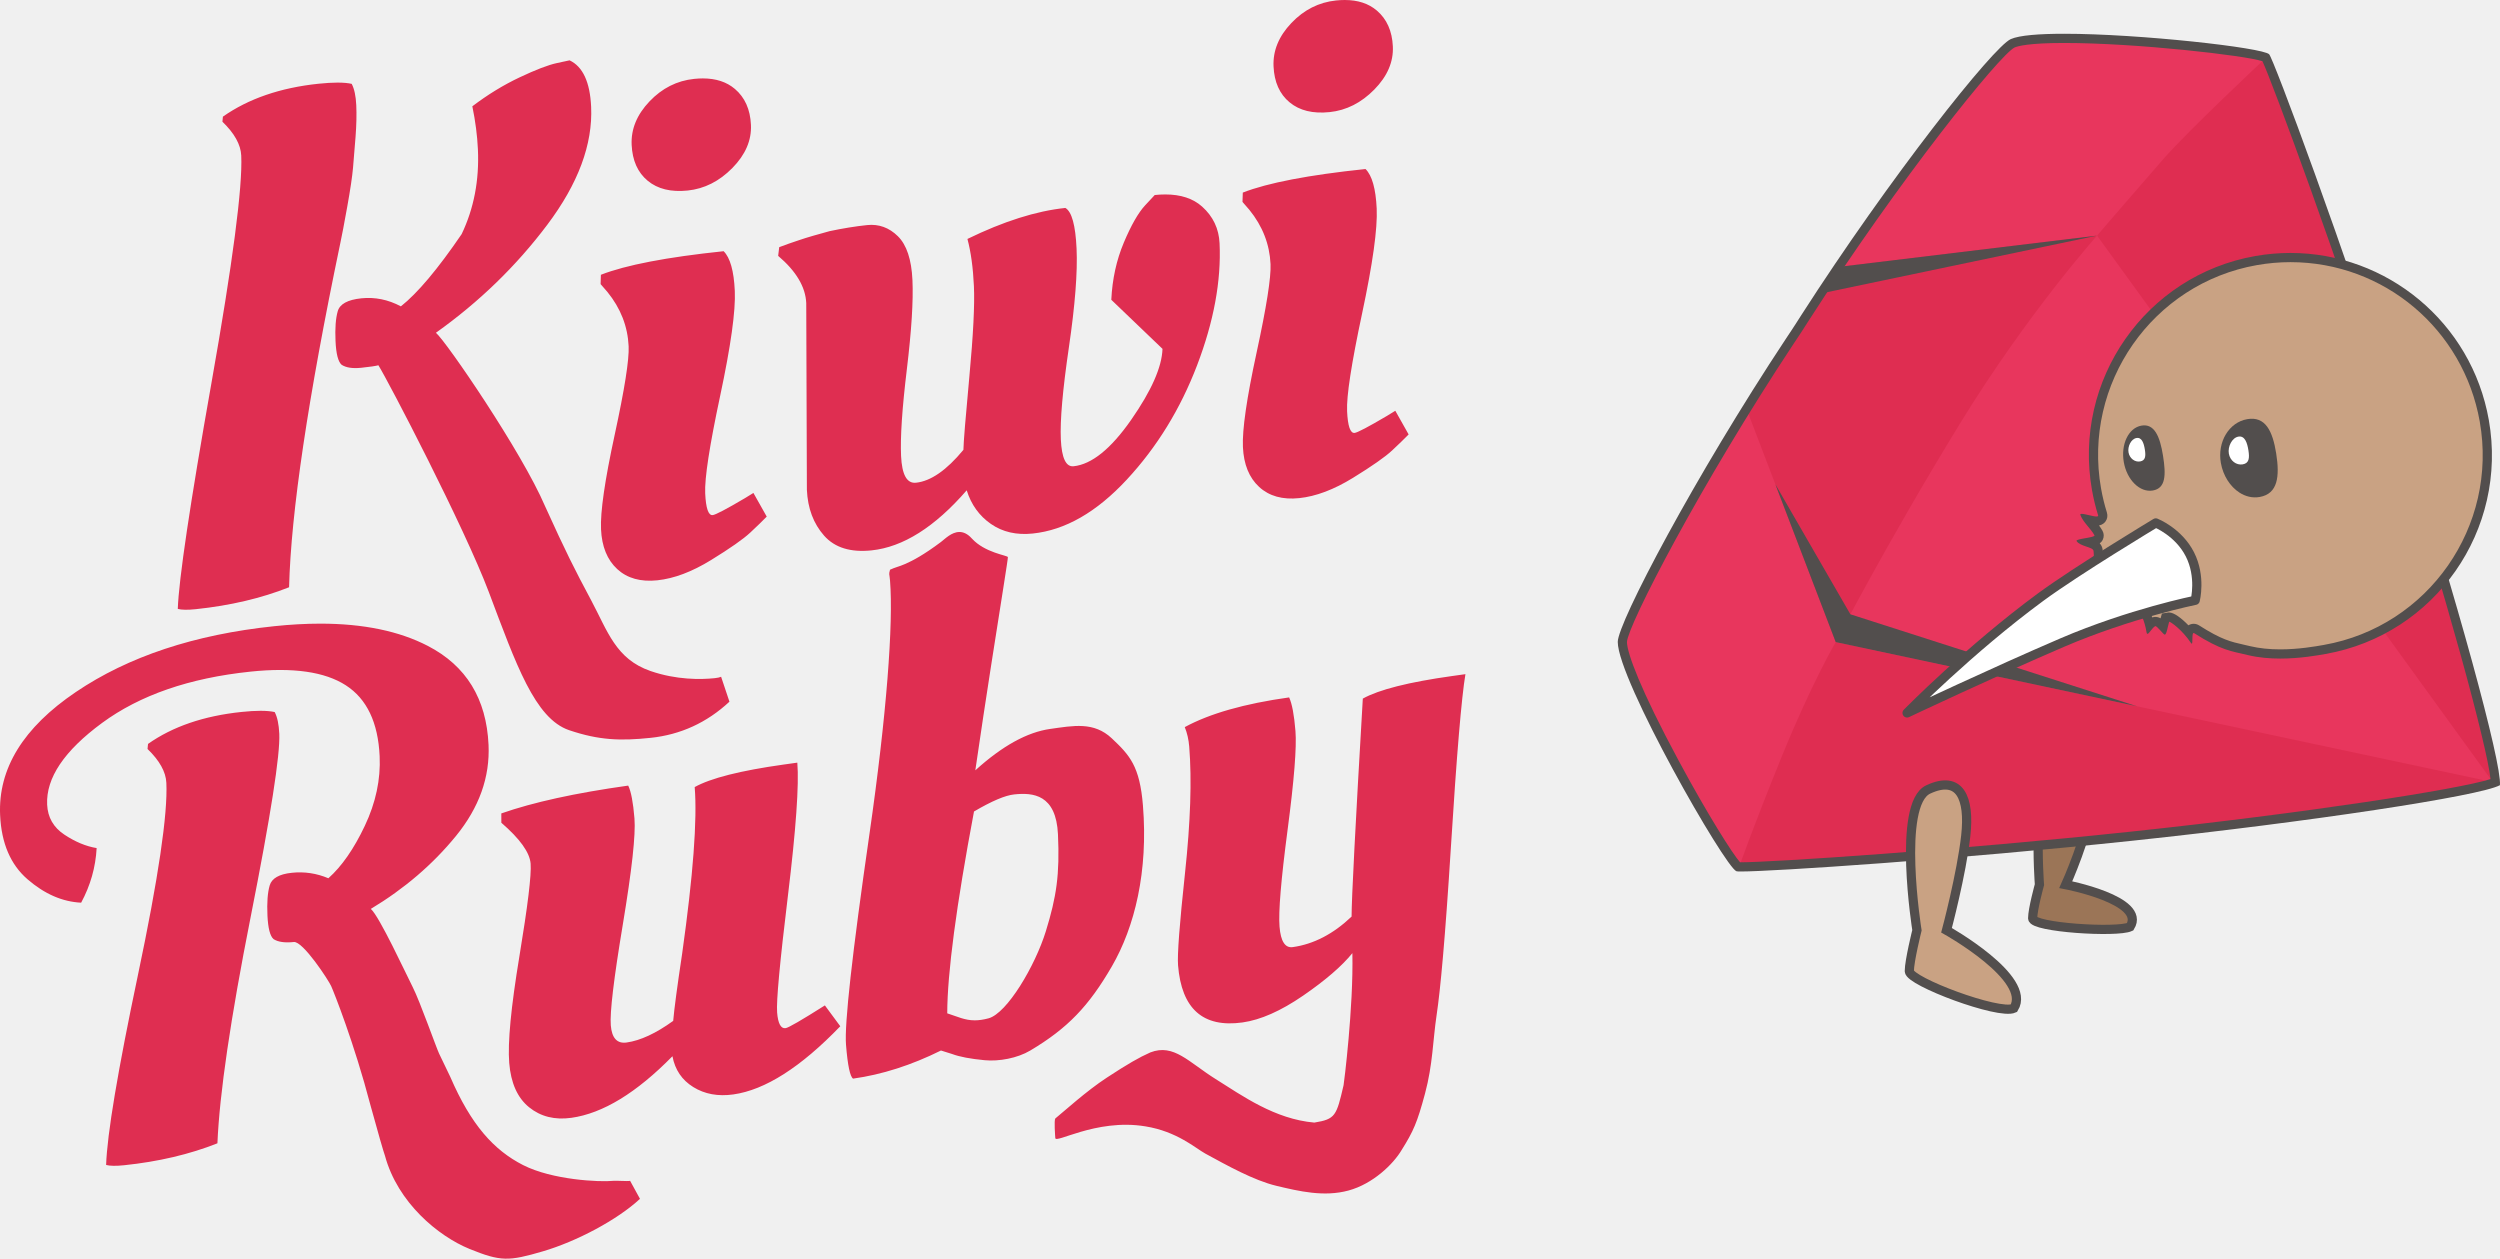
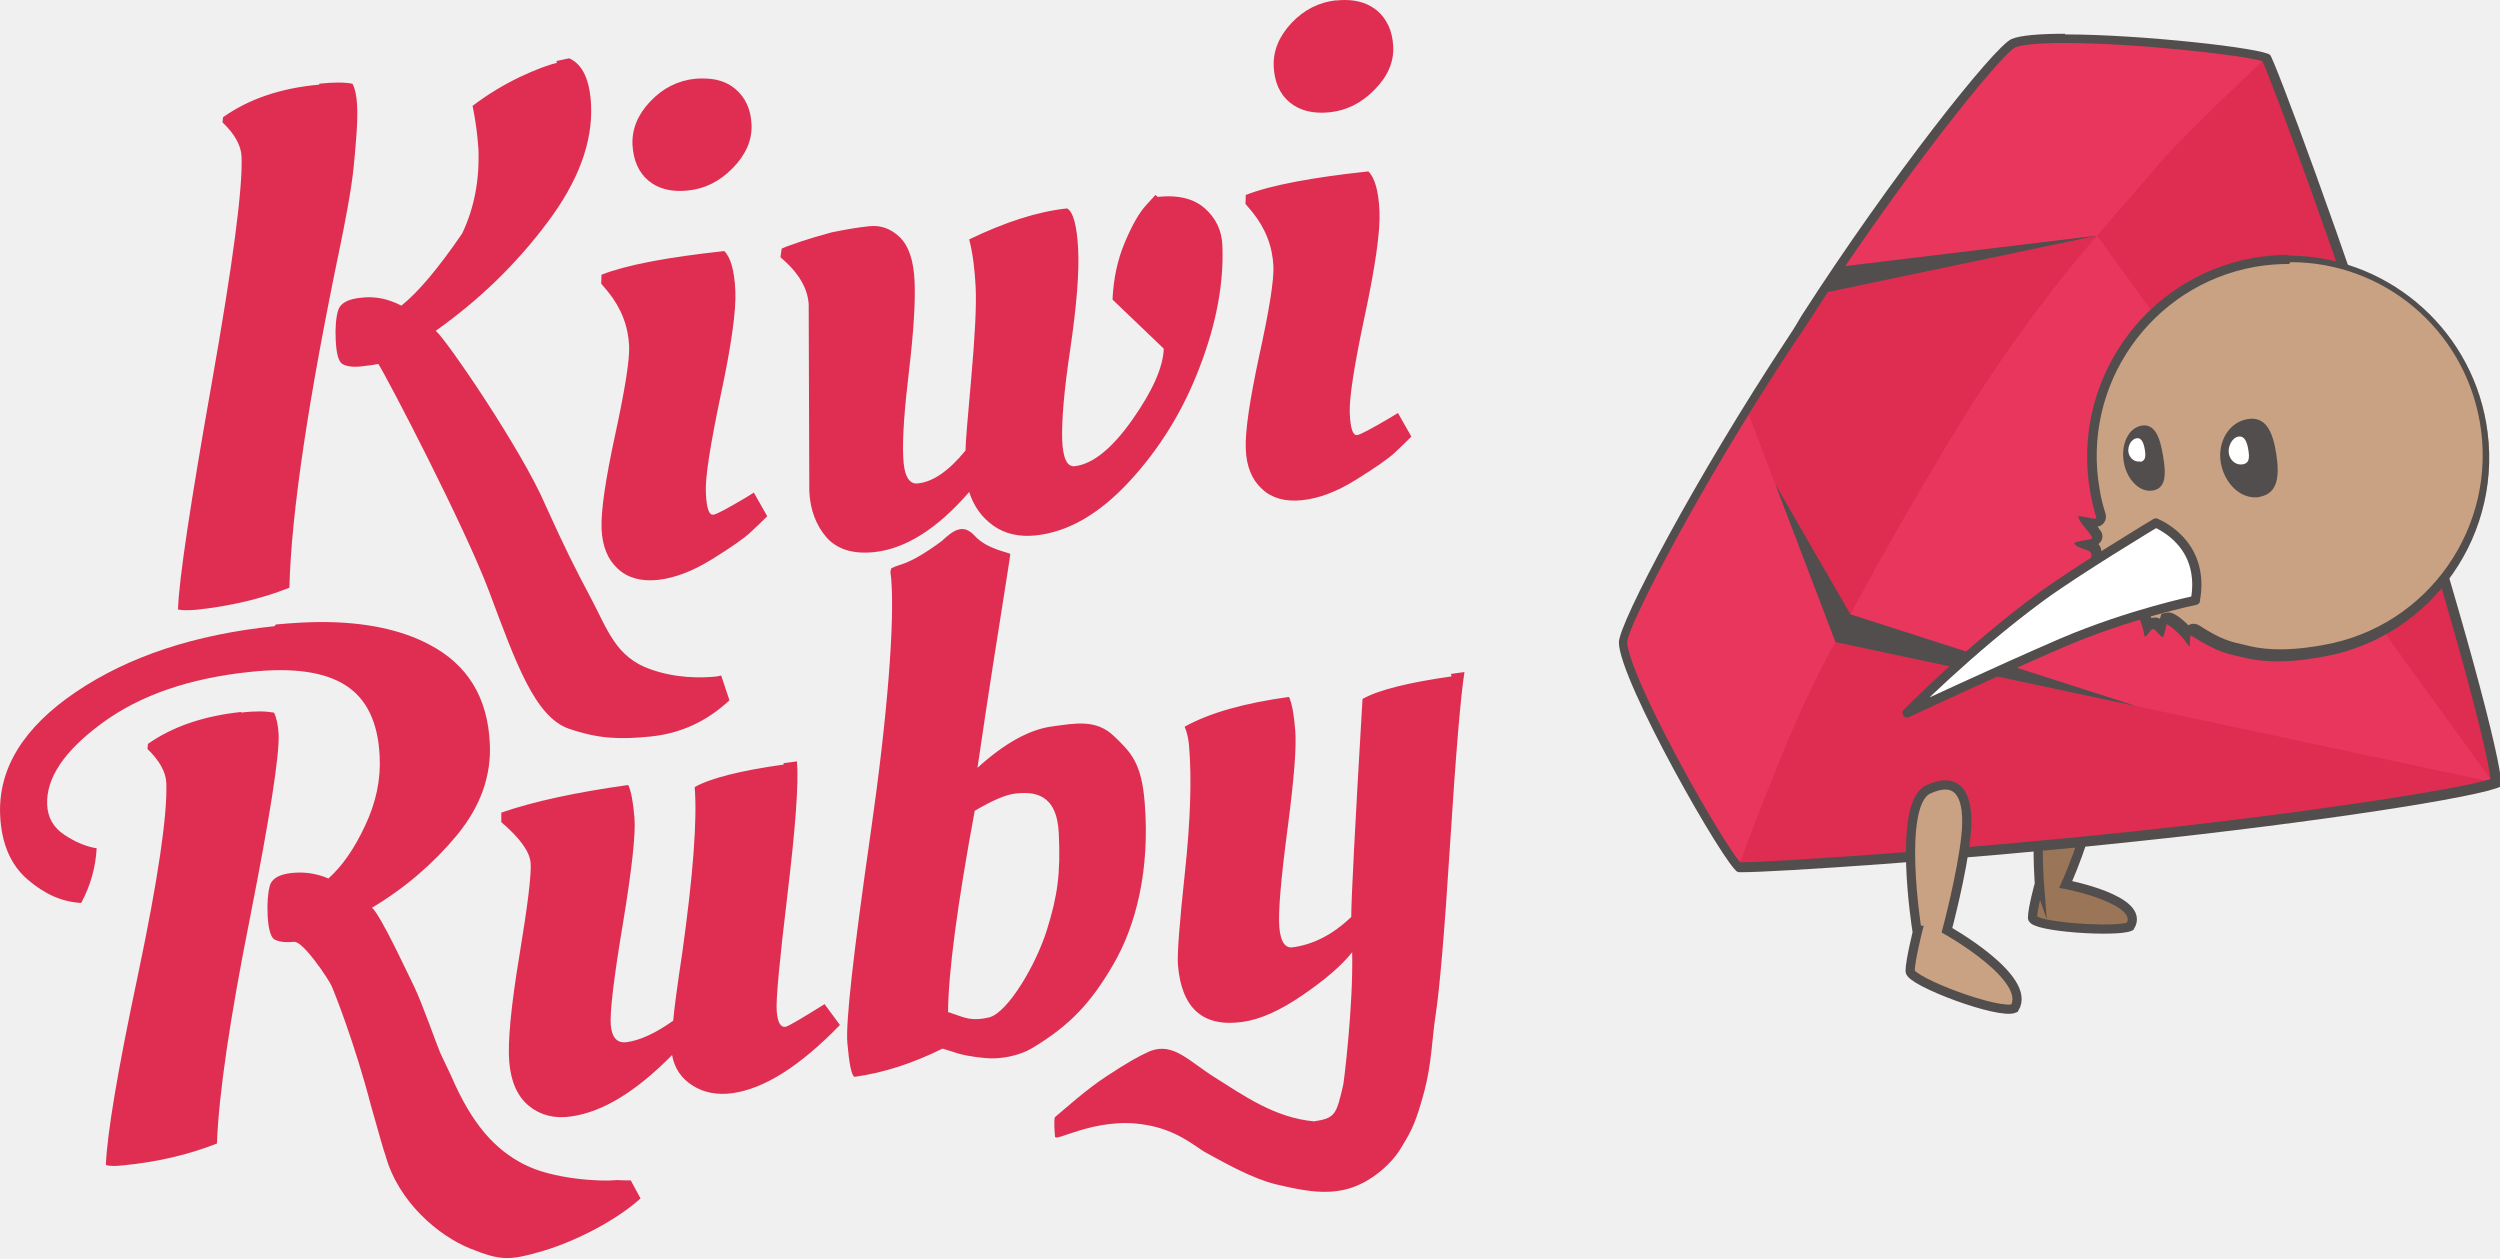
- <svg xmlns="http://www.w3.org/2000/svg" xmlns:xlink="http://www.w3.org/1999/xlink" version="1.1" id="Layer_1" x="0px" y="0px" width="814.618px" height="410.135px" viewBox="0 0 814.618 410.135" enable-background="new 0 0 814.618 410.135" xml:space="preserve">
-   <g>
-     <path fill="#9B7557" d="M664.547,288.265c0,0-2.862-36.562,6.272-40.82c9.134-4.258,12.102,2.383,10.878,13.449   c-1.225,11.064-8.577,27.371-8.577,27.371s26.346,5.02,20.966,13.734c-4.311,1.99-31.75,0.23-31.75-2.762   S664.547,288.265,664.547,288.265" />
-     <path fill="none" stroke="#524E4D" stroke-width="3" stroke-miterlimit="10" d="M664.547,288.265c0,0-2.862-36.562,6.272-40.82   c9.134-4.258,12.102,2.383,10.878,13.449c-1.225,11.064-8.577,27.371-8.577,27.371s26.346,5.02,20.966,13.734   c-4.311,1.99-31.75,0.23-31.75-2.762S664.547,288.265,664.547,288.265z" />
-     <path fill="#E8365D" d="M585.706,106.179c0.551-0.868,1.104-1.735,1.657-2.601c28.777-44.936,61.868-86.682,67.463-89.164   c11.113-4.93,80.281,2.057,83.014,4.891c1.396,1.449,23.627,61.291,42.736,120.656c17.38,53.988,32.046,107.621,31.423,114.81   l0.021,0.014c-0.006,0.002-0.015,0.006-0.022,0.01c0,0.01,0,0.018-0.001,0.025l-0.02-0.014   c-6.32,3.486-61.292,11.834-117.688,17.848c-62.014,6.611-125.728,10.562-127.618,9.875c-3.699-1.35-38.142-61.738-38.142-73.895   c0-6.122,24.735-53.3,54.137-97.831c0.565-0.856,1.135-1.714,1.704-2.569L585.706,106.179z" />
-     <path fill="#DF2D51" d="M569.367,133.941l28.799,75.285c0,0,16.042-31.328,40.616-71.414   c21.773-35.519,44.539-61.037,44.539-61.037l-83.329,10.084L569.367,133.941z" />
-     <polygon fill="#524E4D" points="599.992,86.858 683.321,76.775 594.057,95.473  " />
-     <path fill-rule="evenodd" clip-rule="evenodd" fill="#DF2D51" d="M566.668,282.529c1.892,0.688,65.104-3.266,127.118-9.875   c51.121-5.451,110.563-13.867,118.232-17.869l-213.854-45.561c0,0-7.845,13.352-17.645,37.449   C571.174,269.654,566.668,282.529,566.668,282.529" />
-     <path fill-rule="evenodd" clip-rule="evenodd" fill="#DF2D51" d="M737.839,19.305c1.396,1.45,23.559,60.428,42.627,119.807   c15.718,48.949,32.092,106.708,31.539,115.341L683.321,76.775c0,0,16.881-19.601,21.645-25.012   C713.395,42.189,737.839,19.305,737.839,19.305" />
-     <path fill="#524E4D" d="M672.588,14.002c23.649,0,58.921,4.058,64.623,5.941c3.344,7.18,24.453,64.26,42.666,120.686   c17.329,53.689,30.481,102.273,31.658,113.228c-10.515,3.371-60.383,11.088-116.621,17.068   c-57.831,6.148-117.791,10.049-127.619,10.049c-0.114,0-0.215-0.002-0.306-0.002c-2.423-2.709-10.624-15.682-20.02-33.145   c-12.408-23.059-16.829-35.094-16.829-38.646c0.274-5.46,23.984-51.361,54.398-97.304c0.571-0.864,1.146-1.728,1.74-2.617   l1.372-2.105c0.559-0.875,1.116-1.75,1.675-2.621c29.782-46.379,62.23-86.605,67.103-89.054   C657.432,15.035,661.016,14.002,672.588,14.002L672.588,14.002 M672.585,11.002c-8.134,0-14.571,0.494-17.371,1.734   c-5.673,2.51-39.229,44.73-68.411,90.176c-0.562,0.875-1.122,1.752-1.681,2.631l-1.355,2.078c-0.578,0.867-1.155,1.732-1.729,2.6   c-29.814,45.035-54.897,92.751-54.897,98.941c0,12.295,34.926,73.371,38.677,74.734c0.146,0.053,0.646,0.078,1.478,0.078   c10.185,0,69.799-3.885,127.936-10.066c57.189-6.08,112.935-14.523,119.342-18.049l0.021,0.014   c0.001-0.008,0.001-0.018,0.002-0.023c0.006-0.006,0.015-0.01,0.022-0.014l-0.021-0.012c0.632-7.273-14.24-61.514-31.864-116.115   c-19.379-60.041-41.921-120.561-43.338-122.027C737.312,15.527,697.183,11.002,672.585,11.002" />
-     <polygon fill="#524E4D" points="602.942,200.166 578.487,157.785 598.167,209.226 696.338,230.14  " />
-     <path fill-rule="evenodd" clip-rule="evenodd" fill="#C9A283" d="M743.021,213.095c-3.714,0-7.107-0.359-10.085-1.068   c-0.721-0.172-1.402-0.326-2.062-0.475c-4.402-0.988-7.584-1.703-15.095-6.495c-0.304-0.192-0.644-0.296-0.981-0.296   c-0.949,0-1.421,0.548-1.658,1.269c-2.463-2.853-5.188-4.955-6.312-4.955h-0.118l-1.073,0.17l-0.264,0.92   c-0.156,0.545-0.296,1.141-0.429,1.711c-0.025,0.104-0.051,0.218-0.078,0.334c-1.033-1.113-1.689-1.691-2.537-1.691h-0.375   l-0.398,0.191c-0.404,0.217-0.762,0.527-1.087,0.873c-2.261-8.838-8.848-12.998-13.318-15.821c-1.45-0.917-3.438-2.173-3.555-2.729   c0.328-3.629,0.112-5.379,0.038-5.828c-0.23-1.457-1.726-1.984-3.189-2.482c1.942-0.352,2.956-0.611,3.393-1.53   c0.226-0.475,0.207-1.034-0.049-1.495c-0.627-1.127-1.446-2.117-2.238-3.074c-0.351-0.424-0.694-0.838-1.011-1.252   c0.979,0.228,1.896,0.431,2.597,0.431c0.769,0,1.347-0.255,1.716-0.757c0.33-0.448,0.419-1.025,0.244-1.584   c-0.816-2.625-1.474-5.336-1.953-8.057c-6.16-34.937,17.171-68.357,52.008-74.498c3.698-0.652,7.462-0.984,11.187-0.984   c31.164,0,57.729,22.375,63.163,53.201c2.985,16.924-0.781,33.994-10.604,48.065c-9.823,14.07-24.527,23.458-41.402,26.432   l-0.229,0.041C754.625,212.126,749.14,213.095,743.021,213.095" />
-     <path fill="#524E4D" d="M746.339,85.422c30.435,0,56.375,21.854,61.685,51.961c6.017,34.121-16.769,66.762-50.791,72.761   l-0.227,0.041c-2.596,0.457-7.996,1.41-13.984,1.41c-3.598,0-6.873-0.346-9.737-1.027c-0.728-0.174-1.414-0.328-2.078-0.479   c-4.255-0.955-7.329-1.645-14.62-6.296c-0.545-0.348-1.163-0.531-1.786-0.531h-0.002c-0.553,0-1.163,0.148-1.712,0.494   c-2.264-2.354-4.724-4.178-6.259-4.178h-0.251l-0.235,0.037l-1.885,0.303l-0.447,1.559c-0.505-0.288-1.049-0.456-1.681-0.457   c-0.348,0-0.694,0.059-1.021,0.17c-2.844-8.055-9.277-12.12-13.355-14.695c-0.972-0.613-2.248-1.421-2.811-1.92   c0.259-3.307,0.07-5.01-0.025-5.602c-0.128-0.805-0.469-1.424-0.928-1.912c0.419-0.307,0.754-0.699,1.004-1.225   c0.433-0.912,0.397-1.984-0.094-2.869c-0.348-0.625-0.736-1.196-1.145-1.74c1.148-0.219,1.797-0.873,2.105-1.292   c0.615-0.836,0.786-1.899,0.47-2.92c-0.798-2.562-1.44-5.21-1.91-7.871c-6.016-34.121,16.769-66.763,50.792-72.761   C739.023,85.746,742.699,85.422,746.339,85.422L746.339,85.422 M746.336,82.422c-3.773,0-7.603,0.328-11.447,1.006   c-35.709,6.297-59.539,40.429-53.225,76.236c0.498,2.824,1.169,5.574,1.999,8.242c0.09,0.289-0.129,0.395-0.529,0.395   c-1.133,0-3.717-0.859-4.794-0.859c-0.369,0-0.561,0.102-0.456,0.373c0.936,2.428,3.303,4.292,4.593,6.611   c0.418,0.752-6.283,1.119-5.834,1.859c1.076,1.766,5.314,1.928,5.509,3.156c0.016,0.098,0.293,1.663-0.049,5.479   c-0.343,3.817,14.963,6.121,17.331,21.068c0.062,0.393,0.173,0.549,0.32,0.549c0.525,0,1.523-1.977,2.506-2.501   c0.021-0.01,0.042-0.016,0.068-0.016c0.568,0.001,2.471,2.519,2.948,2.742c0.037,0.018,0.073,0.025,0.106,0.025   c0.592,0,0.91-2.387,1.433-4.208c0.003,0,0.007,0,0.012,0c0.414,0,4.097,2.459,7.157,7.019c0.077,0.096,0.139,0.141,0.188,0.141   c0.447,0-0.061-3.477,0.625-3.477c0.052,0,0.109,0.02,0.175,0.061c8.865,5.656,12.021,5.828,17.615,7.164   c3.441,0.82,7.036,1.109,10.434,1.109c6.433,0,12.149-1.043,14.731-1.498c35.709-6.295,59.539-40.427,53.226-76.235   C805.344,104.91,777.616,82.422,746.336,82.422" />
-     <path fill="#FFFFFF" d="M715.304,195.607c0,0,1.983-7.684-1.74-14.992c-3.723-7.307-11.105-10.219-11.105-10.219   s-25.581,15.395-37.515,24.171c-23.303,17.137-43.531,37.743-43.531,37.743s28.309-13.375,50.521-22.91   C694.145,199.865,715.304,195.607,715.304,195.607" />
-     <path fill="none" stroke="#524E4D" stroke-width="3" stroke-linecap="round" stroke-linejoin="round" stroke-miterlimit="10" d="   M715.304,195.607c0,0,1.983-7.684-1.74-14.992c-3.723-7.307-11.105-10.219-11.105-10.219s-25.581,15.395-37.515,24.171   c-23.303,17.137-43.531,37.743-43.531,37.743s28.309-13.375,50.521-22.91C694.145,199.865,715.304,195.607,715.304,195.607z" />
-     <path fill="#524E4D" d="M736.318,161.939c-2.351,0.414-4.636-0.164-6.614-1.439c-3.013-1.944-5.312-5.506-6.039-9.635   c-1.207-6.84,2.625-13.233,8.559-14.279c5.933-1.047,8.316,3.83,9.478,11.244C742.861,155.246,742.251,160.894,736.318,161.939" />
-     <path fill="#FFFFFF" d="M730.796,151.309c-2.097,0.369-4.125-1.188-4.528-3.479c-0.404-2.29,1.005-5.188,3.103-5.558   c2.097-0.371,2.887,1.998,3.272,4.482C733.03,149.238,732.893,150.938,730.796,151.309" />
-     <path fill="#524E4D" d="M701.506,159.828c-4.2,0.74-8.439-3.392-9.469-9.23c-1.029-5.838,1.54-11.17,5.74-11.91   c4.2-0.741,6.02,3.459,7.031,9.783C705.82,154.797,705.706,159.088,701.506,159.828" />
-     <path fill="#FFFFFF" d="M697.364,150.357c-1.752,0.31-3.449-1.01-3.791-2.945s0.832-4.381,2.584-4.689   c1.752-0.31,2.416,1.692,2.742,3.791C699.225,148.613,699.116,150.049,697.364,150.357" />
-     <path fill="#C9A283" d="M624.632,303.123c0,0-6.589-41.096,3.677-45.881c10.267-4.787,13.603,2.678,12.227,15.115   s-6.268,30.766-6.268,30.766s27.992,15.633,21.945,25.428c-4.845,2.236-34.066-8.732-34.066-12.096   S624.632,303.123,624.632,303.123" />
-     <path fill="none" stroke="#524E4D" stroke-width="3" stroke-miterlimit="10" d="M624.632,303.123c0,0-6.589-41.096,3.677-45.881   c10.267-4.787,13.603,2.678,12.227,15.115s-6.268,30.766-6.268,30.766s27.992,15.633,21.945,25.428   c-4.845,2.236-34.066-8.732-34.066-12.096S624.632,303.123,624.632,303.123z" />
-   </g>
-   <g>
-     <defs>
-       <path id="SVGID_1_" d="M255.39,249.123c-14.103,1.975-23.778,4.422-29.026,7.342c0.861,10.656-0.498,28.73-4.079,54.223    c-1.631,10.85-2.606,18.172-2.926,21.963c-5.626,4.068-10.687,6.416-15.18,7.047c-3.1,0.432-4.818-1.436-5.155-5.605    s0.971-15.131,3.924-32.881c2.952-17.75,4.217-29.25,3.792-34.502c-0.424-5.25-1.105-8.826-2.042-10.725    c-17.201,2.408-30.982,5.43-41.345,9.066l0.011,3.043c6.065,5.244,9.245,9.68,9.538,13.311c0.293,3.627-0.928,13.717-3.665,30.266    s-3.839,28.105-3.308,34.668c0.53,6.564,2.683,11.377,6.456,14.443c3.774,3.062,8.373,4.215,13.796,3.457    c10.228-1.432,21.205-8.123,32.934-20.072c0.826,4.414,3.096,7.766,6.808,10.059c3.71,2.293,8.046,3.09,13.005,2.396    c10.382-1.453,22.007-8.861,34.875-22.219l-5.016-6.795c-7.603,4.812-11.87,7.285-12.8,7.414c-1.55,0.217-2.471-1.49-2.765-5.117    c-0.293-3.631,0.878-16.289,3.512-37.979c2.635-21.689,3.659-36.162,3.072-43.422L255.39,249.123z M78.716,231.984    c-12.294,1.285-22.455,4.758-30.484,10.42l-0.159,1.648c3.927,3.789,5.971,7.463,6.134,11.023    c0.468,10.215-2.605,31.027-9.219,62.434c-6.615,31.408-10.085,52.105-10.409,62.094c1.266,0.334,3.222,0.363,5.867,0.086    c11.206-1.17,21.339-3.551,30.4-7.145c0.671-16.088,4.276-40.648,10.817-73.682c6.539-33.033,9.654-52.955,9.342-59.764    c-0.143-3.098-0.641-5.455-1.497-7.076c-1.214-0.273-2.751-0.408-4.61-0.408C83.13,231.615,81.069,231.738,78.716,231.984     M473.095,220.292c-14.103,1.975-23.776,4.422-29.026,7.346c-2.437,41.572-3.656,65.25-3.66,71.029    c-5.965,5.678-12.358,8.994-19.176,9.947c-2.48,0.348-3.914-1.873-4.301-6.66c-0.387-4.789,0.487-15.297,2.623-31.527    c2.137-16.23,2.991-26.971,2.566-32.223c-0.424-5.25-1.112-8.902-2.061-10.957c-14.568,2.039-25.904,5.268-34.009,9.682    c0.782,1.92,1.267,4.039,1.454,6.355c0.874,10.812,0.417,24.541-1.372,41.191c-1.788,16.65-2.544,26.674-2.269,30.072    c1.148,14.209,8.154,20.412,21.015,18.613c5.89-0.826,12.472-3.738,19.746-8.738c7.274-5.002,12.62-9.615,16.041-13.842    c0.39,17.623-2.735,42.473-2.867,43.039c-2.325,10.01-2.634,11.041-9.53,12.174c-12.881-1.133-23.389-8.689-32.181-14.201    c-8.793-5.51-13.634-11.625-21.247-8.664c-3.631,1.6-7.491,3.834-14.206,8.232c-6.714,4.4-13.753,10.844-16.766,13.291    c-0.444,0.566-0.058,5.67,0,6.398c0.071,0.889,3.222-0.572,8.234-2.035c5.39-1.572,12.932-3.146,21.114-1.793    c10.36,1.662,16.381,7.162,19.563,8.891c6.967,3.789,15.752,8.729,23.17,10.496c7.416,1.77,15.5,3.689,23.475,1.514    c7.973-2.174,14.584-8.59,17.314-13.227c3.824-6.107,5.062-8.92,7.604-18.373c2.544-9.455,2.552-17.432,3.774-25.568    c1.224-8.137,2.777-24.756,4.658-54.775c1.883-30.018,3.461-48.785,4.733-56.305L473.095,220.292z M89.399,204.039    c-25.989,2.716-47.553,9.871-64.693,21.46c-17.14,11.588-25.361,24.969-24.666,40.137c0.417,9.133,3.395,16.092,8.93,20.879    c5.536,4.789,11.36,7.326,17.472,7.623c3.028-5.605,4.711-11.535,5.049-17.791c-3.466-0.572-6.973-2.033-10.521-4.385    c-3.548-2.35-5.417-5.613-5.609-9.793c-0.396-8.668,5.57-17.535,17.899-26.6c12.329-9.066,28.453-14.639,48.373-16.721    c13.851-1.449,24.2,0.035,31.048,4.451c6.848,4.416,10.524,12.121,11.027,23.109c0.347,7.586-1.261,15.141-4.826,22.668    c-3.564,7.527-7.525,13.229-11.882,17.105c-3.827-1.621-7.803-2.217-11.926-1.785c-4.125,0.43-6.525,1.809-7.201,4.133    c-0.674,2.326-0.917,5.58-0.725,9.758c0.192,4.18,0.857,6.754,1.995,7.725c1.451,0.936,3.654,1.25,6.612,0.941    c2.956-0.309,11.245,12.357,12.144,14.34s7.494,18.5,12.801,38.787c2.625,9.523,4.207,15.035,4.745,16.533    c4.14,15.277,17.35,26.184,27.528,30.338c10.178,4.152,12.825,4.051,23.892,0.801c11.066-3.248,24.319-10.281,31.669-17.115    l-3.215-5.869c-0.257,0.113-1.635,0.068-2.964,0.025c-1.048-0.035-2.066-0.068-2.477-0.025    c-4.513,0.471-19.962-0.289-29.452-5.141c-9.49-4.85-16.897-12.988-23.718-28.762c-1.556-3.258-2.766-5.775-3.629-7.553    c-0.863-1.775-6.215-16.959-8.535-21.539c-2.321-4.578-10.95-23.252-13.717-25.607c10.957-6.588,20.21-14.514,27.761-23.779    c7.55-9.266,11.085-19.162,10.603-29.688c-0.687-15.014-7.278-25.756-19.772-32.227c-9.345-4.839-21.026-7.259-35.048-7.259    C99.646,203.215,94.654,203.49,89.399,204.039 M308.656,330.191c0.027-13.066,2.932-34.988,8.716-65.764    c5.787-3.404,10.158-5.262,13.115-5.57c6.069-0.635,13.651-0.053,14.25,13.023c0.599,13.08-0.476,20.299-3.948,31.549    c-3.472,11.25-12.62,26.762-18.688,28.391c-1.733,0.465-3.184,0.654-4.484,0.654C314.364,332.474,312.057,331.281,308.656,330.191     M306.611,176.6c-5.525,4.148-9.224,6.109-11.601,7.143c-2.174,0.946-3.206,1.059-4.999,1.898c-0.466,1.796-0.2,1.033,0,3.504    c1.124,13.9-1.095,43.767-6.72,82.744s-8.165,61.822-7.622,68.541s1.311,10.398,2.303,11.039c9.453-1.322,19-4.377,28.644-9.162    l3.617,1.135c2.424,0.908,5.966,1.584,10.625,2.025s10.627-0.641,14.861-3.16c12.177-7.246,19.058-14.459,26.555-27.379    c7.496-12.922,11.885-31,10.149-52.469c-1.036-12.816-4.299-16.369-10.152-21.877c-5.852-5.506-12.535-4.115-20.051-3.064    c-7.516,1.053-15.654,5.549-24.415,13.492c3.491-24.074,7.196-47.19,9.171-59.753c0.929-5.906,1.476-9.481,1.438-9.727    c-0.088-0.566-7.511-1.387-11.765-6.087c-1.396-1.543-2.759-2.099-4.024-2.099C310.036,173.344,307.852,175.668,306.611,176.6     M195.798,89.535l-0.095,3.043l2.229,2.566c4.308,5.305,6.611,11.207,6.909,17.707c0.198,4.335-1.317,13.941-4.544,28.82    c-3.228,14.879-4.712,25.144-4.454,30.793c0.259,5.648,2.021,9.975,5.286,12.978c3.265,3.002,7.621,4.219,13.068,3.649    c5.446-0.569,11.287-2.773,17.523-6.614c6.236-3.84,10.477-6.812,12.726-8.912c2.25-2.101,4.047-3.844,5.391-5.229l-4.341-7.711    l-2.737,1.686c-6.09,3.592-9.603,5.438-10.536,5.533c-1.401,0.147-2.213-2.217-2.437-7.094c-0.223-4.875,1.404-15.465,4.878-31.77    c3.475-16.305,5.065-27.707,4.767-34.208c-0.298-6.501-1.511-10.808-3.641-12.917C217.271,83.791,203.94,86.352,195.798,89.535     M376.268,63.547l-3.13,3.359c-2.235,2.412-4.552,6.463-6.949,12.158c-2.398,5.693-3.755,11.9-4.073,18.621l16.682,15.986    c-0.197,5.931-3.598,13.635-10.2,23.112s-12.861,14.525-18.775,15.144c-2.489,0.261-3.874-2.666-4.154-8.781    c-0.281-6.113,0.592-16.08,2.617-29.9c2.026-13.82,2.863-24.561,2.512-32.223s-1.57-12.083-3.657-13.266    c-9.493,0.992-20.128,4.359-31.906,10.101c1.132,4.237,1.836,9.373,2.113,15.409c0.277,6.038-0.214,15.809-1.472,29.314    c-1.258,13.508-1.908,21.508-1.95,24c-5.481,6.639-10.635,10.209-15.459,10.713c-2.957,0.311-4.575-2.593-4.855-8.705    c-0.28-6.115,0.344-15.512,1.874-28.191c1.531-12.68,2.142-22.386,1.834-29.12c-0.309-6.733-1.896-11.504-4.76-14.315    c-2.866-2.812-6.205-4.018-10.018-3.619c-3.813,0.399-7.887,1.059-12.223,1.978c-1.854,0.505-3.629,1.002-5.327,1.491    c-1.698,0.488-3.201,0.957-4.509,1.404c-1.309,0.447-2.464,0.841-3.465,1.179c-1.001,0.338-2.039,0.719-3.114,1.142l-0.34,2.836    c5.859,4.986,8.908,10.11,9.149,15.373l0.207,60.866c0.277,6.036,2.146,11.013,5.61,14.927c3.463,3.916,8.618,5.516,15.465,4.799    c10.272-1.073,20.607-7.598,31.004-19.57c1.465,4.668,4.094,8.32,7.891,10.956c3.795,2.635,8.338,3.678,13.629,3.124    c10.583-1.106,20.792-6.956,30.627-17.549c9.835-10.594,17.476-23.018,22.921-37.272c5.446-14.256,7.889-27.497,7.328-39.726    c-0.219-4.799-2.123-8.797-5.709-12c-2.943-2.627-6.933-3.941-11.968-3.941C378.618,63.359,377.466,63.422,376.268,63.547     M404.959,62.756l-0.096,3.043l2.229,2.565c4.309,5.306,6.611,11.207,6.91,17.708c0.197,4.334-1.316,13.94-4.544,28.82    c-3.228,14.879-4.713,25.142-4.454,30.792c0.259,5.649,2.021,9.976,5.285,12.978c3.266,3.004,7.621,4.221,13.068,3.65    c5.446-0.57,11.287-2.773,17.522-6.614s10.478-6.811,12.728-8.913c2.25-2.101,4.047-3.844,5.389-5.229l-4.34-7.711l-2.736,1.685    c-6.092,3.593-9.604,5.437-10.536,5.535c-1.401,0.146-2.214-2.219-2.437-7.094c-0.224-4.875,1.402-15.466,4.877-31.771    c3.476-16.305,5.065-27.708,4.768-34.208c-0.298-6.502-1.512-10.808-3.641-12.917C426.431,57.013,413.102,59.571,404.959,62.756     M103.806,27.283c-12.45,1.301-22.841,4.876-31.174,10.725l-0.158,1.649c3.925,3.788,5.97,7.463,6.133,11.023    c0.468,10.215-2.776,34.972-9.733,74.269c-6.957,39.299-10.605,63.785-10.943,73.465c1.266,0.334,3.221,0.361,5.867,0.086    c11.206-1.173,21.339-3.553,30.4-7.145c0.606-24.325,6.166-61.688,16.68-112.088c0.516-2.387,1.273-6.354,2.269-11.902    c0.997-5.547,1.625-9.773,1.883-12.677c0.257-2.904,0.534-6.278,0.826-10.118c0.294-3.841,0.371-7.271,0.233-10.29    c-0.138-3.017-0.635-5.337-1.492-6.958c-1.214-0.271-2.75-0.408-4.61-0.408C108.219,26.914,106.158,27.037,103.806,27.283     M226.182,25.705c-5.603,0.586-10.455,3.036-14.558,7.354c-4.103,4.318-6.037,9.029-5.803,14.138    c0.234,5.107,1.977,9.009,5.227,11.7c3.251,2.693,7.6,3.755,13.047,3.186c5.447-0.568,10.299-3.021,14.557-7.354    s6.272-9.016,6.042-14.046s-1.973-8.931-5.227-11.701c-2.687-2.287-6.172-3.431-10.459-3.431    C228.103,25.551,227.159,25.603,226.182,25.705 M181.413,20.563c-2.787,0.603-6.82,2.151-12.101,4.647    c-5.281,2.496-10.414,5.639-15.401,9.426c1.005,4.871,1.61,9.552,1.816,14.039c0.461,10.062-1.307,19.267-5.303,27.617    c-7.766,11.387-14.365,19.231-19.798,23.531c-4.166-2.209-8.467-3.081-12.902-2.617c-4.436,0.463-6.991,1.858-7.666,4.185    c-0.676,2.325-0.918,5.577-0.727,9.758c0.192,4.178,0.857,6.752,1.997,7.724c1.449,0.936,3.575,1.258,6.376,0.965    c2.802-0.293,4.666-0.565,5.593-0.817c3.204,5.108,27.982,52.671,35.986,73.899c8.856,23.492,14.995,41.226,26.182,45.013    c9.718,3.285,16.689,3.521,26.493,2.496c9.805-1.023,18.381-4.953,25.73-11.787l-2.717-8.115c-0.46,0.205-1.156,0.354-2.09,0.453    c-4.513,0.471-12.448,0.602-20.923-2.332c-11.315-3.918-13.925-12.908-19.338-23.058c-5.413-10.149-8.118-15.45-15.024-30.672    c-7.576-17.695-32.134-53.58-35.552-56.488c14.085-10.027,26.174-21.75,36.271-35.17c10.097-13.42,14.865-26.243,14.305-38.471    c-0.369-8.05-2.711-13.092-7.026-15.13L181.413,20.563z M435.343,0.153c-5.604,0.586-10.455,3.037-14.558,7.354    c-4.104,4.317-6.037,9.029-5.803,14.137c0.233,5.109,1.976,9.009,5.227,11.701c3.251,2.693,7.6,3.755,13.047,3.186    c5.447-0.568,10.299-3.021,14.557-7.353c4.258-4.335,6.272-9.017,6.043-14.048c-0.23-5.029-1.974-8.93-5.228-11.7    C445.942,1.144,442.456,0,438.169,0C437.263,0,436.321,0.053,435.343,0.153" />
-     </defs>
-     <clipPath id="SVGID_2_">
-       <use xlink:href="#SVGID_1_" overflow="visible" />
-     </clipPath>
-     <rect x="-5" y="-5" clip-path="url(#SVGID_2_)" fill="#DF2E51" width="487.512" height="420.134" />
-   </g>
+ <svg xmlns="http://www.w3.org/2000/svg" xmlns:xlink="http://www.w3.org/1999/xlink" width="814.62" height="410.13" viewBox="0 0 814.62 410.13">
+   <path fill="#9B7557" d="M664.55 288.26s-2.86-36.56 6.27-40.82c9.13-4.25 12.1 2.4 10.88 13.45-1.23 11-8.58 27.3-8.58 27.3s26.35 5 20.97 13.7c-4.4 2-31.8.2-31.8-2.8s2.2-11 2.2-11" />
+   <path fill="none" stroke="#524E4D" stroke-width="3" stroke-miterlimit="10" d="M664.55 288.26s-2.86-36.56 6.27-40.82c9.13-4.25 12.1 2.4 10.88 13.45-1.23 11-8.58 27.3-8.58 27.3s26.35 5 20.97 13.7c-4.4 2-31.8.2-31.8-2.8s2.2-11 2.2-11z" />
+   <path fill="#E8365D" d="M585.7 106.18l1.66-2.6c28.78-44.94 61.87-86.68 67.47-89.17 11.1-4.9 80.28 2.1 83 4.9 1.4 1.5 23.64 61.3 42.75 120.7 17.38 54 32.04 107.6 31.42 114.8l.02.1H812v.1h-.02c-6.32 3.5-61.3 11.8-117.7 17.9-62 6.6-125.72 10.6-127.6 9.9-3.7-1.3-38.15-61.7-38.15-73.9 0-6.1 24.73-53.3 54.14-97.8l1.7-2.5 1.34-2z" />
+   <path fill="#DF2D51" d="M569.37 133.94l28.8 75.3s16.04-31.34 40.6-71.43c21.78-35.5 44.55-61 44.55-61L600 86.9l-30.63 47.08z" />
+   <path fill="#524E4D" d="M600 86.86l83.32-10.08-89.26 18.7" />
+   <path fill-rule="evenodd" clip-rule="evenodd" fill="#DF2D51" d="M566.67 282.53c1.9.7 65.1-3.27 127.12-9.88 51.1-5.45 110.5-13.85 118.2-17.85l-213.9-45.6s-7.9 13.36-17.7 37.45c-9.4 22.98-13.9 35.85-13.9 35.85M737.8 19.3c1.4 1.47 23.56 60.45 42.63 119.8 15.7 48.98 32.1 106.74 31.53 115.37L683.33 76.77s16.88-19.6 21.65-25c8.42-9.58 32.87-32.46 32.87-32.46" />
+   <path fill="#524E4D" d="M672.6 14c23.64 0 58.9 4.06 64.6 5.94 3.35 7.18 24.46 64.26 42.68 120.7 17.33 53.68 30.48 102.26 31.65 113.22-10.5 3.37-60.38 11.1-116.62 17.07-57.8 6.14-117.7 10.04-127.6 10.04h-.3c-2.4-2.7-10.6-15.68-20-33.14-12.4-23.06-16.8-35.1-16.8-38.65.3-5.46 24-51.36 54.4-97.3l1.8-2.62 1.4-2.1 1.7-2.63c29.8-46.38 62.3-86.6 67.1-89.05 1-.45 4.6-1.48 16.2-1.48m0-3c-8.1 0-14.6.5-17.4 1.74-5.6 2.5-39.2 44.73-68.4 90.17l-1.6 2.7-1.3 2.1-1.7 2.6c-29.8 45.1-54.9 92.8-54.9 99 0 12.3 34.9 73.4 38.7 74.8.2.1.7.1 1.5.1 10.2 0 69.8-3.8 128-10 57.2-6 112.9-14.5 119.3-18v-.1c.6-7.2-14.2-61.5-31.9-116.1-19.4-60.2-42-120.7-43.4-122.1-2.1-2.2-42.2-6.7-66.8-6.7" />
+   <path fill="#524E4D" d="M602.94 200.17l-24.45-42.4 19.6 51.46 98.1 20.9" />
+   <path fill-rule="evenodd" clip-rule="evenodd" fill="#C9A283" d="M743.02 213.1c-3.7 0-7.1-.36-10.08-1.07-.73-.18-1.4-.33-2.07-.48-4.4-1-7.58-1.7-15.1-6.5-.3-.2-.64-.3-.97-.3-.95 0-1.42.56-1.66 1.28-2.46-2.85-5.2-4.96-6.3-4.96h-.13l-1 .17-.2.92c-.1.55-.3 1.15-.4 1.72v.33c-1-1.1-1.7-1.6-2.5-1.6h-.4l-.4.2c-.4.2-.7.5-1.1.9-2.2-8.8-8.8-13-13.3-15.8-1.4-.9-3.4-2.1-3.5-2.7.4-3.6.1-5.3.1-5.8-.2-1.4-1.7-1.9-3.2-2.4 2-.3 3-.6 3.4-1.5.3-.4.2-1 0-1.5-.6-1.1-1.4-2.1-2.2-3-.3-.4-.7-.8-1-1.3 1 .3 1.9.5 2.6.5.8 0 1.4-.2 1.7-.7.4-.4.4-1 .3-1.6-.8-2.6-1.5-5.3-1.9-8-6.2-34.9 17.2-68.3 52-74.5 3.7-.6 7.5-1 11.2-1 31.2 0 57.7 22.4 63.2 53.2 3 17-.8 34-10.6 48.1-9.8 14.1-24.5 23.4-41.4 26.4l-.2.1c-2.6.5-8.1 1.5-14.3 1.5" />
+   <path fill="#524E4D" d="M746.34 85.42c30.43 0 56.37 21.86 61.68 51.96 6.02 34.12-16.76 66.76-50.8 72.76l-.2.04c-2.6.46-8 1.4-14 1.4-3.6 0-6.87-.33-9.73-1-.8-.2-1.5-.34-2.1-.5-4.3-.95-7.4-1.64-14.6-6.3-.6-.34-1.2-.52-1.8-.52-.6 0-1.2.15-1.7.5-2.3-2.36-4.8-4.18-6.3-4.18h-.3l-.3.03-1.9.4-.5 1.6c-.5-.3-1.1-.4-1.7-.4-.4 0-.7.1-1.1.2-2.9-8-9.3-12.1-13.4-14.7-1-.6-2.3-1.4-2.8-1.9.2-3.3 0-5-.1-5.6-.1-.8-.5-1.4-.9-1.9.4-.3.7-.7 1-1.2.4-.9.4-2-.1-2.8-.4-.6-.8-1.2-1.2-1.7 1.1-.2 1.8-.8 2.1-1.3.6-.8.8-1.9.5-2.9-.8-2.5-1.5-5.2-1.9-7.8-6.1-34.1 16.7-66.7 50.8-72.7 3.6-.6 7.3-.9 10.9-.9m0-3c-3.8 0-7.6.4-11.5 1-35.7 6.3-59.6 40.5-53.3 76.3.5 2.8 1.1 5.6 2 8.3.1.3-.2.4-.6.4-1.2 0-3.7-.8-4.8-.8-.4 0-.6.1-.5.3.9 2.5 3.3 4.3 4.6 6.7.4.8-6.3 1.1-5.9 1.9 1.1 1.8 5.3 1.9 5.5 3.2 0 .1.3 1.7-.1 5.5-.3 3.8 15 6.1 17.4 21.1.1.4.2.5.3.5.5 0 1.5-2 2.5-2.5h.1c.6 0 2.5 2.5 2.9 2.7h.1c.6 0 .9-2.4 1.4-4.2.4 0 4.1 2.5 7.2 7 0 .1.1.2.2.2.4 0-.1-3.5.6-3.5 0 0 .1 0 .2.1 8.9 5.7 12 5.86 17.6 7.2 3.4.8 7 1.1 10.4 1.1 6.4 0 12.1-1.05 14.7-1.5 35.7-6.3 59.5-40.43 53.2-76.24-5.6-32-33.3-54.5-64.6-54.5" />
+   <path fill="#FFF" d="M715.3 195.6s2-7.68-1.74-14.98c-3.72-7.3-11.1-10.22-11.1-10.22s-25.58 15.4-37.52 24.17c-23.3 17.13-43.53 37.74-43.53 37.74s28.4-13.3 50.6-22.9c22.3-9.5 43.4-13.8 43.4-13.8" />
+   <path fill="none" stroke="#524E4D" stroke-width="3" stroke-linecap="round" stroke-linejoin="round" stroke-miterlimit="10" d="M715.3 195.6s2-7.68-1.74-14.98c-3.72-7.3-11.1-10.22-11.1-10.22s-25.58 15.4-37.52 24.17c-23.3 17.13-43.53 37.74-43.53 37.74s28.4-13.3 50.6-22.9c22.3-9.5 43.4-13.8 43.4-13.8z" />
+   <path fill="#524E4D" d="M736.32 161.94c-2.35.4-4.64-.17-6.62-1.44-3-1.94-5.3-5.5-6.04-9.63-1.2-6.84 2.63-13.24 8.56-14.28 5.94-1.1 8.32 3.8 9.48 11.2 1.16 7.4.55 13-5.38 14.1" />
+   <path fill="#FFF" d="M730.8 151.3c-2.1.38-4.13-1.18-4.53-3.47-.4-2.3 1-5.2 3.1-5.56 2.1-.37 2.9 2 3.27 4.48.4 2.5.25 4.2-1.84 4.56" />
+   <path fill="#524E4D" d="M701.5 159.83c-4.2.74-8.43-3.4-9.46-9.23-1.03-5.84 1.54-11.17 5.74-11.9 4.2-.75 6.02 3.45 7.03 9.77 1.1 6.33.9 10.62-3.3 11.36" />
+   <path fill="#FFF" d="M697.36 150.36c-1.75.3-3.44-1-3.8-2.95s.85-4.3 2.6-4.6c1.75-.3 2.4 1.7 2.74 3.8.33 2.1.22 3.6-1.54 3.9" />
+   <path fill="#C9A283" d="M624.63 303.12s-6.6-41.1 3.68-45.88c10.3-4.8 13.6 2.68 12.3 15.12s-6.2 30.76-6.2 30.76 28 15.64 22 25.43c-4.8 2.24-34-8.73-34-12.1s2.5-13.33 2.5-13.33" />
+   <path fill="none" stroke="#524E4D" stroke-width="3" stroke-miterlimit="10" d="M624.63 303.12s-6.6-41.1 3.68-45.88c10.3-4.8 13.6 2.68 12.3 15.12s-6.2 30.76-6.2 30.76 28 15.64 22 25.43c-4.8 2.24-34-8.73-34-12.1s2.5-13.33 2.5-13.33z" />
+   <defs>
+     <path id="a" d="M255.4 249.12c-14.1 1.98-23.8 4.42-29.04 7.34.86 10.66-.5 28.73-4.08 54.23-1.63 10.8-2.6 18.1-2.92 21.9-5.63 4-10.7 6.4-15.18 7-3.1.4-4.82-1.5-5.16-5.6s.97-15.2 3.93-32.9c2.95-17.8 4.2-29.3 3.8-34.5-.43-5.3-1.12-8.9-2.05-10.8-17.2 2.4-30.98 5.4-41.35 9v3.1c6.08 5.2 9.26 9.6 9.55 13.3.3 3.6-.93 13.7-3.66 30.2s-3.84 28.1-3.3 34.6c.52 6.5 2.67 11.3 6.45 14.4 3.7 3 8.3 4.2 13.7 3.4 10.2-1.4 21.2-8.1 32.9-20 .8 4.4 3.1 7.7 6.8 10 3.7 2.3 8 3.1 13 2.4 10.4-1.5 22-8.9 34.9-22.2l-5-6.8c-7.7 4.8-11.9 7.3-12.8 7.4-1.6.2-2.5-1.5-2.8-5.1-.3-3.7.9-16.3 3.5-38s3.7-36.2 3.1-43.4l-4.4.6zM78.7 231.98c-12.3 1.3-22.46 4.76-30.5 10.42l-.15 1.65c3.93 3.8 5.97 7.46 6.14 11.02.4 10.22-2.6 31.03-9.2 62.44-6.7 31.5-10.1 52.1-10.5 62.1 1.2.4 3.2.4 5.8.1 11.2-1.1 21.3-3.5 30.4-7.1.6-16.1 4.2-40.6 10.8-73.7 6.5-33 9.6-52.9 9.3-59.7-.2-3.1-.7-5.4-1.5-7-1.2-.2-2.8-.4-4.6-.4-1.8 0-3.9.1-6.2.4M473 220.4c-14.1 2-23.8 4.42-29.03 7.35-2.45 41.58-3.67 65.26-3.67 71.04-5.94 5.7-12.33 9-19.15 9.9-2.46.3-3.9-1.9-4.3-6.7-.36-4.8.5-15.3 2.65-31.6s3-27 2.56-32.3c-.4-5.3-1.1-8.9-2.04-11-14.57 2-25.9 5.2-34 9.7.77 1.9 1.26 4 1.44 6.3.9 10.8.43 24.5-1.36 41.2-1.8 16.7-2.54 26.7-2.27 30.1 1.15 14.2 8.16 20.4 21.02 18.6 5.9-.8 12.43-3.8 19.7-8.8 7.3-5 12.62-9.6 16.05-13.9.4 17.6-2.74 42.5-2.87 43-2.3 10-2.63 11-9.5 12.1-12.9-1.1-23.4-8.7-32.2-14.2-8.8-5.5-13.65-11.6-21.26-8.7-3.64 1.6-7.5 3.8-14.2 8.2-6.73 4.4-13.77 10.8-16.78 13.3-.5.6-.1 5.7 0 6.4 0 .9 3.2-.6 8.2-2.1 5.4-1.6 12.9-3.2 21.1-1.8 10.3 1.6 16.4 7.1 19.5 8.9 6.9 3.8 15.7 8.7 23.1 10.5 7.4 1.7 15.5 3.7 23.5 1.5 7.9-2.2 14.6-8.6 17.3-13.3 3.8-6.1 5-8.9 7.6-18.4 2.5-9.5 2.5-17.5 3.8-25.6 1.2-8.2 2.7-24.8 4.6-54.8 1.9-30 3.5-48.8 4.7-56.3l-4.4.6zM89.4 204.05c-26 2.7-47.55 9.86-64.7 21.45C7.58 237.1-.64 250.5.05 265.7c.42 9.13 3.4 16.1 8.93 20.87 5.54 4.8 11.36 7.35 17.47 7.65 3.03-5.6 4.7-11.55 5.05-17.8-3.47-.57-6.98-2.04-10.53-4.4-3.55-2.36-5.42-5.6-5.6-9.8-.4-8.67 5.56-17.54 17.9-26.6 12.32-9.07 28.44-14.64 48.36-16.7 13.85-1.47 24.2 0 31.05 4.43 6.85 4.4 10.53 12.13 11.03 23.1.4 7.6-1.2 15.16-4.8 22.7-3.5 7.5-7.5 13.2-11.9 17.1-3.8-1.63-7.8-2.23-11.9-1.8-4.1.44-6.5 1.8-7.2 4.14-.6 2.3-.9 5.5-.7 9.7.2 4.1.9 6.7 2 7.7 1.5.9 3.7 1.2 6.6.9 3-.3 11.3 12.3 12.2 14.3s7.5 18.5 12.8 38.8c2.7 9.5 4.2 15 4.8 16.5 4.2 15.3 17.4 26.2 27.5 30.3 10.2 4.1 12.9 4 23.9.8 11.1-3.3 24.3-10.3 31.7-17.1l-3.2-5.9c-.2.1-1.6 0-2.9 0-1-.1-2-.1-2.5 0-4.5.4-19.9-.3-29.4-5.2s-16.9-13-23.7-28.8l-3.6-7.6c-.8-1.8-6.2-17-8.5-21.6-2.3-4.6-10.9-23.3-13.7-25.6 11-6.6 20.2-14.6 27.8-23.8 7.6-9.3 11.1-19.2 10.6-29.7-.7-15.1-7.3-25.8-19.8-32.3-9.3-4.9-21-7.3-35-7.3-4.7 0-9.7.3-14.9.8m219 126.5c.1-13.1 3-35 8.7-65.8 5.8-3.4 10.2-5.3 13.2-5.6 6.1-.7 13.6-.1 14.2 13 .6 13.1-.4 20.3-3.9 31.5s-12.6 26.7-18.7 28.4c-1.7.4-3.2.6-4.5.6-3.2 0-5.5-1.2-8.9-2.3m-2-153.6c-5.5 4.1-9.2 6.1-11.6 7.1-2.2.9-3.2 1-5 1.9-.5 1.8-.2 1 0 3.5 1.1 13.9-1.1 43.7-6.7 82.7s-8.2 61.8-7.6 68.5 1.3 10.4 2.3 11c9.5-1.3 19-4.4 28.7-9.2l3.6 1.1c2.4.9 6 1.6 10.6 2s10.7-.7 14.9-3.2c12.2-7.3 19.1-14.5 26.6-27.4s11.9-31 10.2-52.5c-1-12.9-4.3-16.4-10.1-21.9s-12.5-4.1-20-3.1c-7.5 1-15.6 5.5-24.4 13.5 3.5-24.1 7.2-47.2 9.2-59.8.9-5.9 1.5-9.5 1.5-9.8 0-.6-7.5-1.4-11.7-6.1-1.4-1.5-2.7-2.1-4-2.1-2.6 0-4.7 2.3-6 3.3M196 89.4l-.1 3.04 2.2 2.6c4.3 5.3 6.6 11.2 6.9 17.7.2 4.35-1.3 13.95-4.53 28.83-3.22 14.87-4.7 25.14-4.45 30.8.25 5.63 2 9.96 5.3 12.96 3.24 3 7.6 4.2 13.05 3.63 5.43-.6 11.27-2.8 17.5-6.65s10.48-6.8 12.73-8.9c2.24-2.1 4.03-3.8 5.4-5.2l-4.36-7.7-2.73 1.7c-6.1 3.6-9.6 5.5-10.5 5.5-1.4.2-2.2-2.2-2.4-7.1-.3-4.8 1.4-15.4 4.8-31.7 3.5-16.3 5.1-27.7 4.8-34.2-.3-6.5-1.5-10.8-3.6-12.9-18.5 2-31.8 4.5-40 7.7m180.5-26l-3.1 3.4c-2.2 2.4-4.5 6.4-6.9 12.1-2.4 5.7-3.7 11.9-4 18.6l16.7 16c-.2 6-3.6 13.7-10.2 23.1s-12.9 14.5-18.8 15.2c-2.5.3-3.9-2.6-4.1-8.7-.2-6.1.6-16.1 2.7-29.9 2-13.8 2.9-24.6 2.5-32.2s-1.6-12.1-3.6-13.2c-9.5 1-20.1 4.4-31.9 10.1 1.1 4.3 1.8 9.4 2.1 15.4.3 6.1-.2 15.9-1.4 29.4s-1.9 21.5-1.9 24c-5.5 6.7-10.6 10.2-15.5 10.7-2.9.4-4.6-2.5-4.8-8.7-.3-6.1.4-15.5 1.9-28.1 1.5-12.7 2.1-22.4 1.8-29.1-.3-6.7-1.9-11.5-4.8-14.3-2.9-2.8-6.2-4-10-3.6-3.8.4-7.8 1.1-12.2 2-1.8.5-3.6 1-5.3 1.5-1.7.5-3.2 1-4.5 1.4l-3.4 1.2c-1 .3-2 .7-3.1 1.2l-.4 2.8c5.9 5 8.9 10.1 9.2 15.4l.2 60.9c.3 6.1 2.2 11 5.6 15 3.5 3.9 8.6 5.5 15.5 4.8 10.3-1.1 20.6-7.6 31-19.6 1.5 4.7 4.1 8.3 7.9 11 3.8 2.67 8.4 3.7 13.7 3.16 10.6-1.1 20.8-7 30.6-17.6 9.8-10.6 17.5-23 22.9-37.26 5.5-14.26 7.9-27.5 7.4-39.7-.2-4.8-2.1-8.8-5.7-12-2.9-2.6-6.9-3.95-11.9-3.95-1.1 0-2.27.1-3.47.2m28.7-.8l-.1 3.1 2.2 2.6c4.3 5.3 6.6 11.2 6.9 17.7.2 4.4-1.3 14-4.56 28.85-3.2 14.83-4.7 25.1-4.44 30.74.2 5.65 2 10 5.3 13 3.2 3 7.6 4.2 13 3.64 5.4-.54 11.3-2.74 17.5-6.6s10.5-6.8 12.75-8.9c2.23-2.1 4.02-3.84 5.4-5.22l-4.37-7.7-2.8 1.7c-6.1 3.6-9.6 5.4-10.5 5.5-1.4.2-2.2-2.2-2.4-7.1-.22-4.82 1.4-15.42 4.88-31.72s5.1-27.7 4.8-34.2c-.3-6.5-1.5-10.8-3.63-12.9-18.5 1.98-31.83 4.5-40 7.7M104 27.58C91.4 28.7 81 32.3 72.67 38.2l-.17 1.67c3.98 3.8 6 7.46 6.2 11.02.45 10.2-2.8 34.9-9.75 74.2S58.3 188.9 58 198.6c1.3.3 3.24.3 5.9.1 11.2-1.2 21.4-3.6 30.4-7.2.6-24.4 6.2-61.7 16.7-112.1.5-2.4 1.3-6.4 2.3-11.9 1-5.6 1.6-9.8 1.9-12.7.3-2.9.6-6.3.9-10.2.3-3.9.4-7.3.26-10.3-.15-3-.65-5.38-1.5-7-1.2-.27-2.75-.4-4.6-.4-1.78 0-3.84.12-6.2.36m122.43-1.6c-5.6.6-10.5 3.05-14.6 7.4-4.1 4.3-6 9-5.8 14.1.3 5.1 2 9 5.2 11.7 3.2 2.7 7.6 3.8 13 3.2 5.4-.54 10.3-3 14.5-7.32s6.3-9 6.1-14.07-2-8.9-5.3-11.7c-2.7-2.3-6.2-3.4-10.5-3.4-.9 0-1.8.02-2.8.12m-44.8-5.2c-2.7.6-6.8 2.1-12.1 4.6-5.2 2.5-10.4 5.6-15.4 9.4 1 4.9 1.6 9.5 1.9 14 .4 10-1.3 19.2-5.3 27.6-7.8 11.4-14.4 19.2-19.8 23.5-4.2-2.2-8.5-3.1-12.9-2.6-4.5.4-7 1.8-7.7 4.1-.7 2.3-1 5.6-.8 9.7.2 4.1.8 6.7 2 7.7 1.4.9 3.5 1.2 6.3.9 2.8-.3 4.7-.6 5.6-.8 3.2 5.1 28 52.7 36 73.9 8.8 23.5 15 41.2 26.2 45 9.7 3.3 16.6 3.5 26.5 2.5 9.8-1 18.3-4.9 25.7-11.8l-2.7-8.1c-.5.2-1.2.3-2.1.4-4.5.4-12.5.6-20.9-2.4-11.3-3.9-14-12.9-19.4-23.1-5.4-10.2-8.1-15.5-15-30.7-7.6-17.7-32.1-53.6-35.6-56.5 14.1-10 26.2-21.7 36.3-35.2 10.1-13.4 14.9-26.2 14.3-38.5-.4-8-2.7-13.1-7.1-15.1l-4.2.9zM435.4.1c-5.6.6-10.46 3.06-14.56 7.38-4.1 4.4-6.03 9.1-5.8 14.2.24 5.1 1.98 9 5.23 11.7 3.3 2.7 7.6 3.76 13.1 3.2 5.44-.6 10.3-3 14.55-7.36 4.27-4.34 6.3-9.02 6.06-14.05-.23-5-2-8.9-5.23-11.7C446 1.2 442.5 0 438.2 0c-.9 0-1.85.06-2.83.16" />
+   </defs>
+   <clipPath id="b">
+     <use xlink:href="#a" overflow="visible" />
+   </clipPath>
+   <path clip-path="url(#b)" fill="#DF2E51" d="M-5-5h487.5v420.13H-5z" />
</svg>
